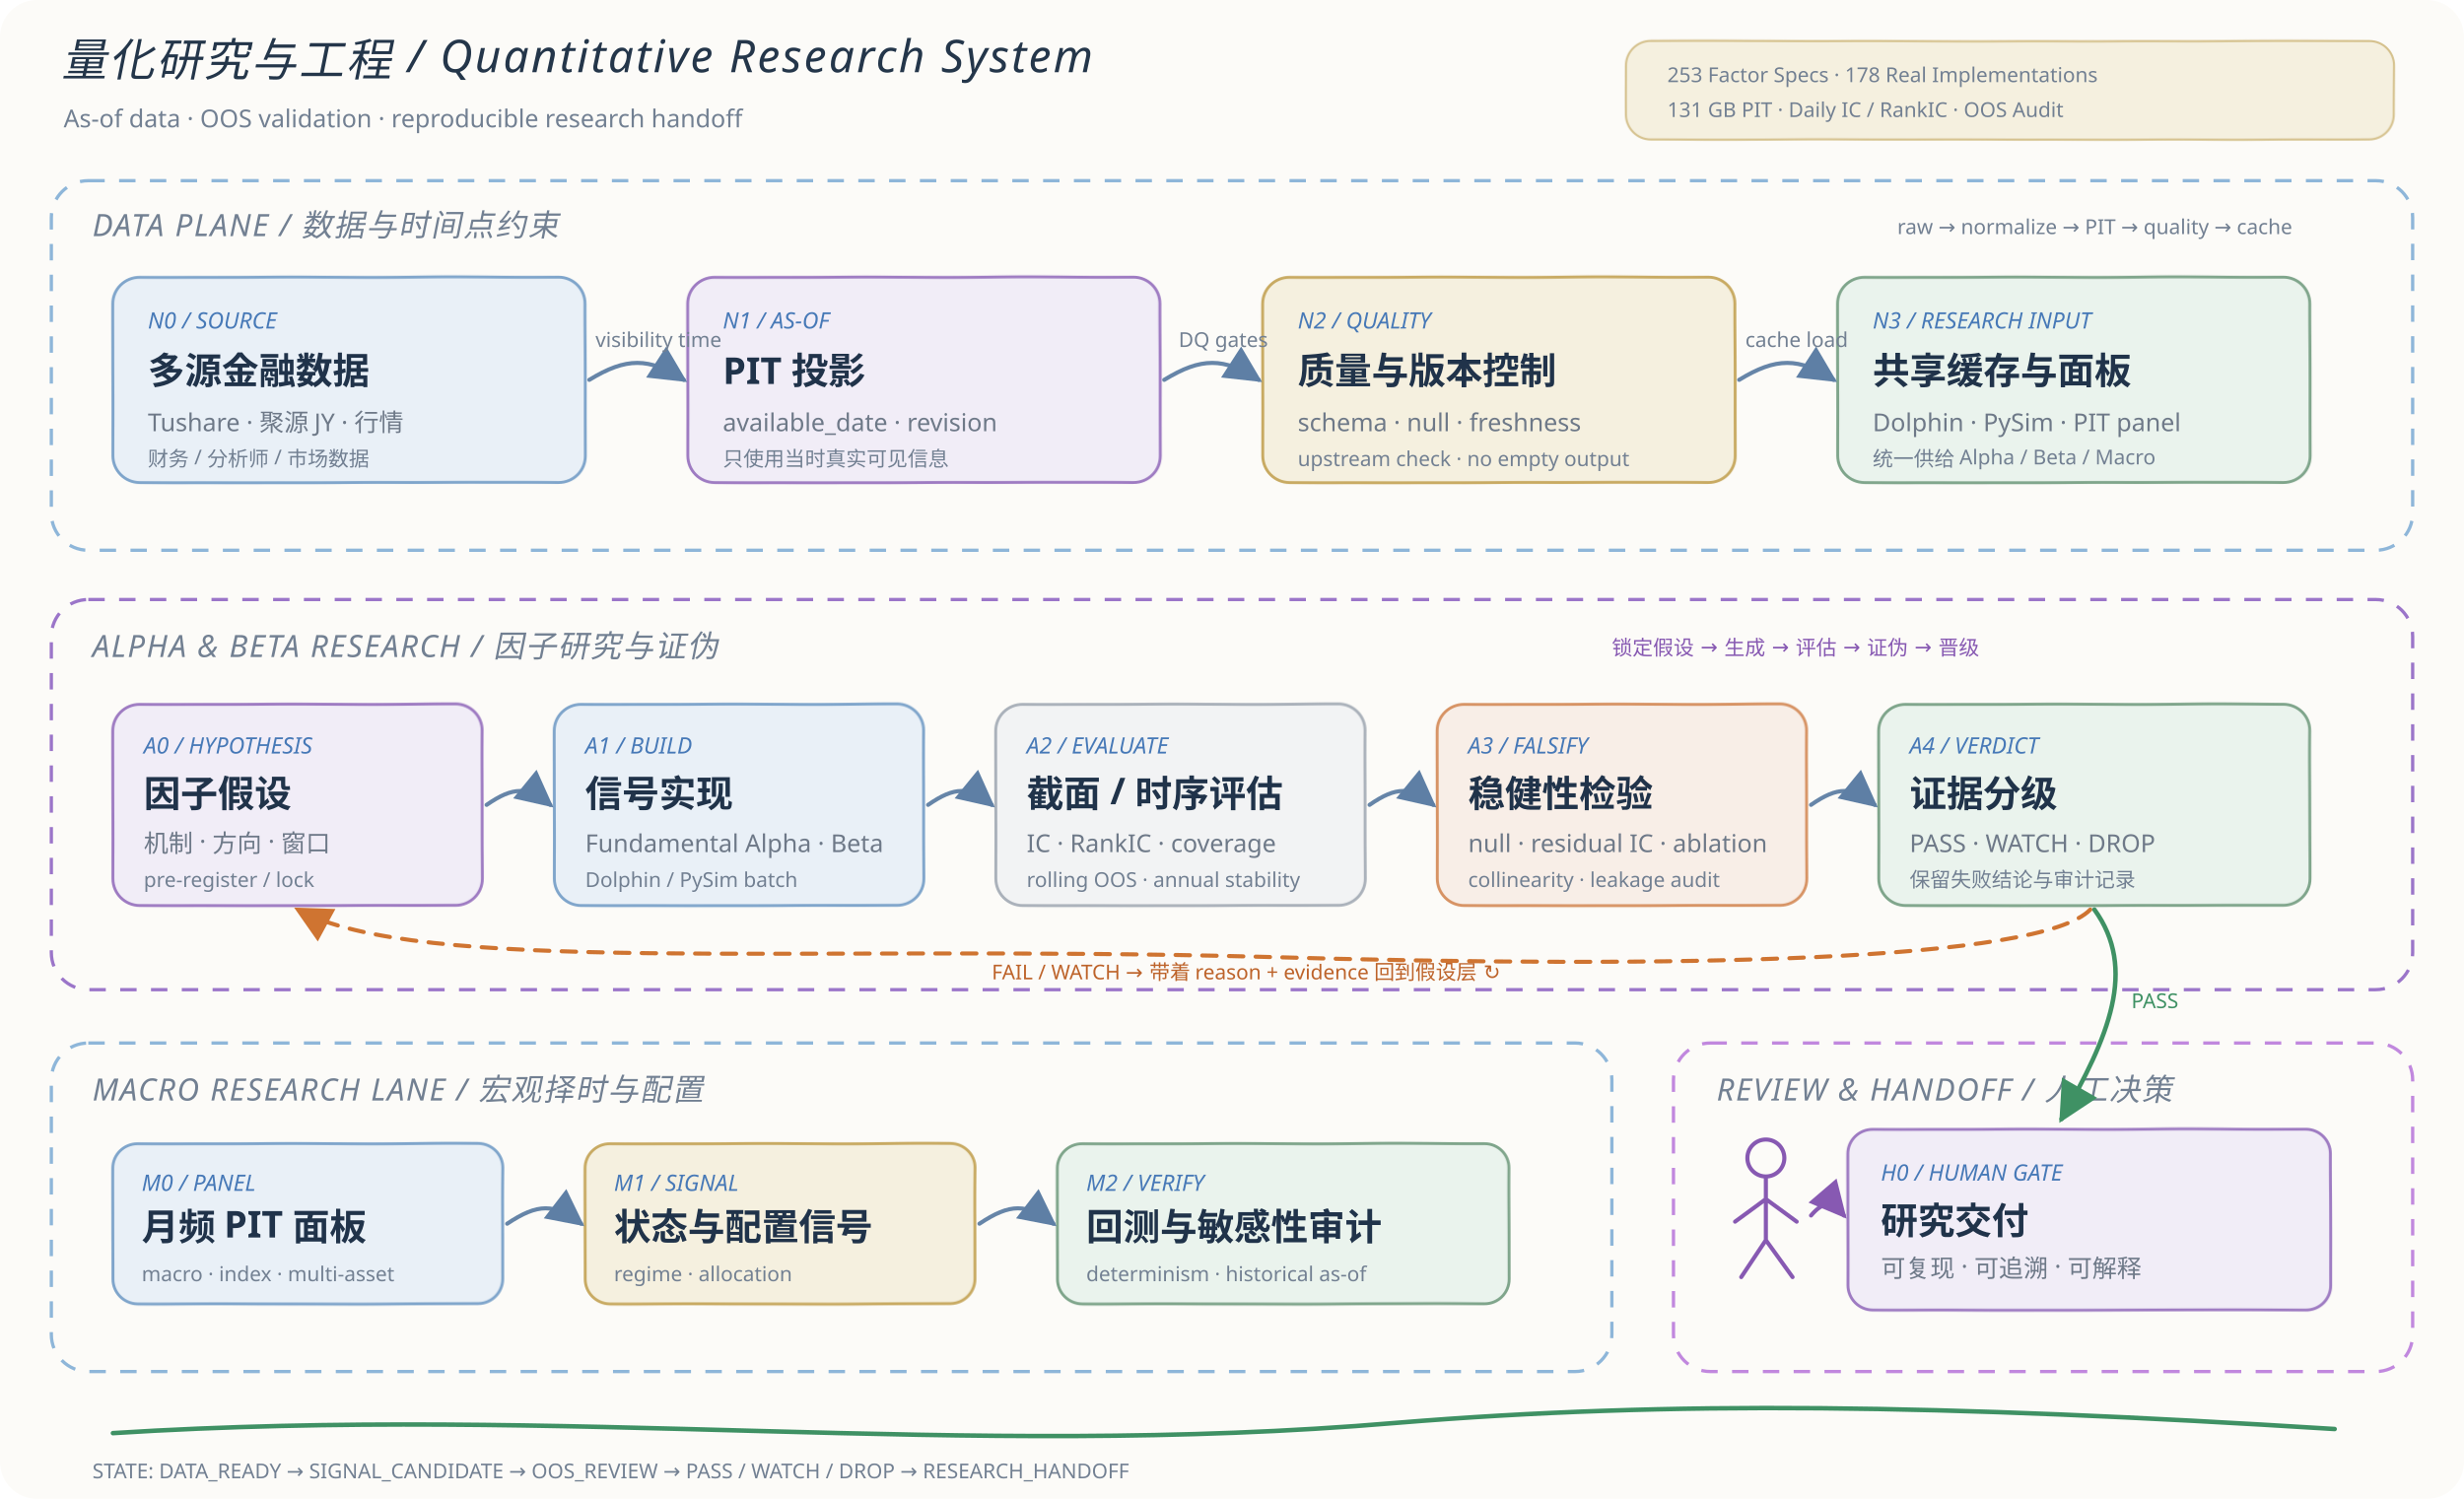
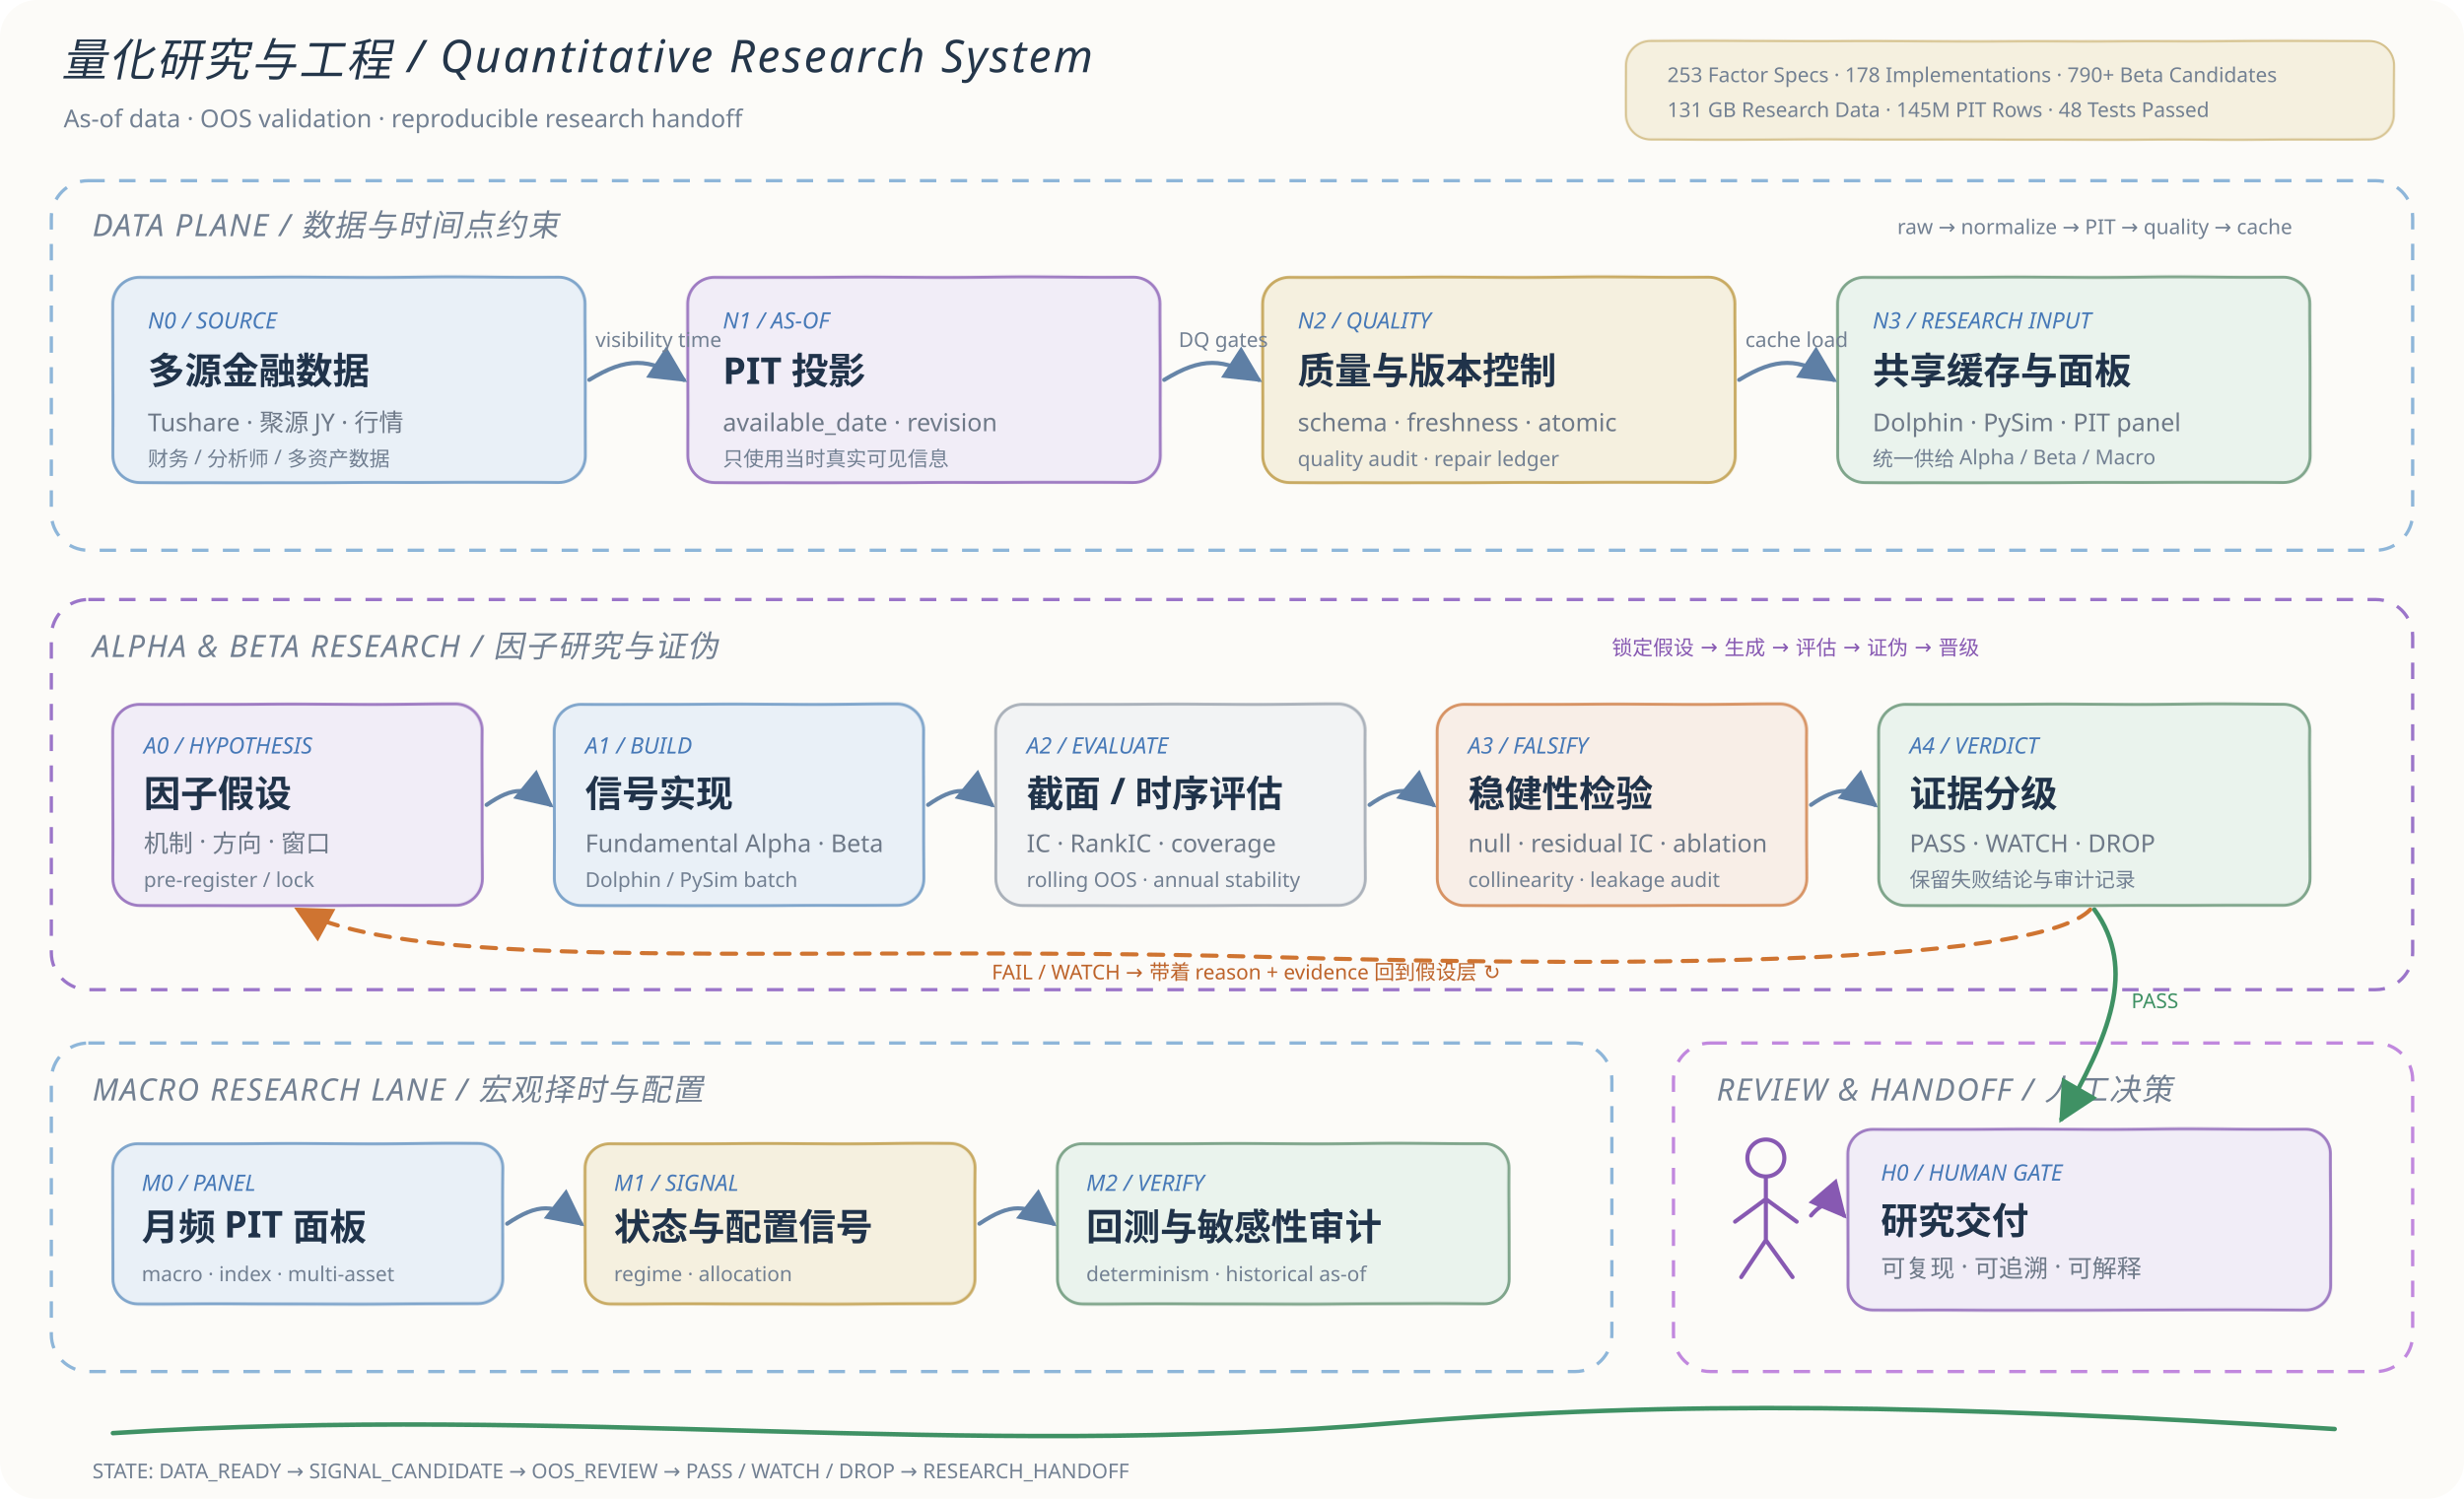
<svg xmlns="http://www.w3.org/2000/svg" viewBox="0 0 1200 730" role="img" aria-labelledby="title desc">
  <defs>
    <filter id="paperNoise" x="-3%" y="-5%" width="106%" height="110%">
      <feTurbulence type="fractalNoise" baseFrequency="0.014" numOctaves="2" seed="19" result="noise" />
      <feDisplacementMap in="SourceGraphic" in2="noise" scale="0.8" />
    </filter>
    <marker id="arrowBlue" markerWidth="9" markerHeight="9" refX="8" refY="4.5" orient="auto">
      <path d="M0 0L9 4.5 0 9Z" fill="#5e7fa5" />
    </marker>
    <marker id="arrowOrange" markerWidth="9" markerHeight="9" refX="8" refY="4.5" orient="auto">
      <path d="M0 0L9 4.5 0 9Z" fill="#cf7431" />
    </marker>
    <marker id="arrowGreen" markerWidth="9" markerHeight="9" refX="8" refY="4.5" orient="auto">
      <path d="M0 0L9 4.5 0 9Z" fill="#3f9164" />
    </marker>
    <marker id="arrowPurple" markerWidth="9" markerHeight="9" refX="8" refY="4.5" orient="auto">
      <path d="M0 0L9 4.5 0 9Z" fill="#8759b2" />
    </marker>
    <style>
      .bg{fill:#fcfbf8}.ink{fill:#24364a}.muted{fill:#728092}.label{font:italic 15px 'Segoe Print','KaiTi','Microsoft YaHei',sans-serif;letter-spacing:.05em}.small{font:12px 'Segoe Print','KaiTi','Microsoft YaHei',sans-serif}.tiny{font:10px 'Segoe Print','KaiTi','Microsoft YaHei',sans-serif}.node-title{font:700 18px 'Segoe Print','KaiTi','Microsoft YaHei',sans-serif;fill:#20334a}.node-code{font:italic 11px 'Segoe Print','KaiTi',sans-serif;fill:#4779b7}.node-note{font:12px 'Segoe Print','KaiTi','Microsoft YaHei',sans-serif;fill:#6e7988}.lane{fill:none;stroke-width:1.6;stroke-dasharray:8 7}.node{stroke-width:1.4;filter:url(#paperNoise)}.blue-fill{fill:#e9f0f7;stroke:#7fa5cb}.gray-fill{fill:#f2f3f4;stroke:#aab1ba}.gold-fill{fill:#f5f0df;stroke:#c8aa62}.green-fill{fill:#eaf3ed;stroke:#7fa58b}.purple-fill{fill:#f1edf7;stroke:#9e7bc2}.orange-fill{fill:#f8eee7;stroke:#d79364}.flow{fill:none;stroke:#6685a8;stroke-width:2;stroke-linecap:round;stroke-linejoin:round}.feedback{fill:none;stroke:#cf7431;stroke-width:2;stroke-dasharray:7 6;stroke-linecap:round}.pass{fill:none;stroke:#3f9164;stroke-width:2.2;stroke-linecap:round}.human{fill:none;stroke:#8759b2;stroke-width:2;stroke-linecap:round;stroke-linejoin:round}
    </style>
  </defs>
  <rect class="bg" width="1200" height="730" rx="18" />
  <text x="30" y="37" class="label ink" style="font-size:22px">量化研究与工程 / Quantitative Research System</text>
  <text x="31" y="62" class="small muted">As-of data · OOS validation · reproducible research handoff</text>
  <g filter="url(#paperNoise)">
    <rect x="792" y="20" width="374" height="48" rx="12" fill="#f5f0df" stroke="#d5c18d" />
  </g>
-   <text x="812" y="40" class="tiny muted">253 Factor Specs · 178 Real Implementations</text>
-   <text x="812" y="57" class="tiny muted">131 GB PIT · Daily IC / RankIC · OOS Audit</text>
+   <text x="812" y="40" class="tiny muted">253 Factor Specs · 178 Implementations · 790+ Beta Candidates</text>
+   <text x="812" y="57" class="tiny muted">131 GB Research Data · 145M PIT Rows · 48 Tests Passed</text>
  <rect x="25" y="88" width="1150" height="180" rx="18" class="lane" stroke="#8eb6d9" />
  <text x="45" y="115" class="label muted">DATA PLANE / 数据与时间点约束</text>
  <text x="924" y="114" class="tiny muted">raw → normalize → PIT → quality → cache</text>
  <g transform="translate(55 135)">
    <rect width="230" height="100" rx="13" class="node blue-fill" />
    <text x="17" y="25" class="node-code">N0 / SOURCE</text>
    <text x="17" y="52" class="node-title">多源金融数据</text>
    <text x="17" y="75" class="node-note">Tushare · 聚源 JY · 行情</text>
-     <text x="17" y="92" class="tiny muted">财务 / 分析师 / 市场数据</text>
+     <text x="17" y="92" class="tiny muted">财务 / 分析师 / 多资产数据</text>
  </g>
  <g transform="translate(335 135)">
    <rect width="230" height="100" rx="13" class="node purple-fill" />
    <text x="17" y="25" class="node-code">N1 / AS-OF</text>
    <text x="17" y="52" class="node-title">PIT 投影</text>
    <text x="17" y="75" class="node-note">available_date · revision</text>
    <text x="17" y="92" class="tiny muted">只使用当时真实可见信息</text>
  </g>
  <g transform="translate(615 135)">
    <rect width="230" height="100" rx="13" class="node gold-fill" />
    <text x="17" y="25" class="node-code">N2 / QUALITY</text>
    <text x="17" y="52" class="node-title">质量与版本控制</text>
-     <text x="17" y="75" class="node-note">schema · null · freshness</text>
-     <text x="17" y="92" class="tiny muted">upstream check · no empty output</text>
+     <text x="17" y="75" class="node-note">schema · freshness · atomic</text>
+     <text x="17" y="92" class="tiny muted">quality audit · repair ledger</text>
  </g>
  <g transform="translate(895 135)">
    <rect width="230" height="100" rx="13" class="node green-fill" />
    <text x="17" y="25" class="node-code">N3 / RESEARCH INPUT</text>
    <text x="17" y="52" class="node-title">共享缓存与面板</text>
    <text x="17" y="75" class="node-note">Dolphin · PySim · PIT panel</text>
    <text x="17" y="92" class="tiny muted">统一供给 Alpha / Beta / Macro</text>
  </g>
  <path d="M287 185C305 174 316 174 333 185" class="flow" marker-end="url(#arrowBlue)" />
  <path d="M567 185C585 174 596 174 613 185" class="flow" marker-end="url(#arrowBlue)" />
  <path d="M847 185C865 174 876 174 893 185" class="flow" marker-end="url(#arrowBlue)" />
  <text x="290" y="169" class="tiny muted">visibility time</text>
  <text x="574" y="169" class="tiny muted">DQ gates</text>
  <text x="850" y="169" class="tiny muted">cache load</text>
  <rect x="25" y="292" width="1150" height="190" rx="18" class="lane" stroke="#9b75c9" />
  <text x="45" y="320" class="label muted">ALPHA &amp; BETA RESEARCH / 因子研究与证伪</text>
  <text x="785" y="319" class="tiny" fill="#8759b2">锁定假设 → 生成 → 评估 → 证伪 → 晋级</text>
  <g transform="translate(55 343)">
    <rect width="180" height="98" rx="13" class="node purple-fill" />
    <text x="15" y="24" class="node-code">A0 / HYPOTHESIS</text>
    <text x="15" y="50" class="node-title">因子假设</text>
    <text x="15" y="72" class="node-note">机制 · 方向 · 窗口</text>
    <text x="15" y="89" class="tiny muted">pre-register / lock</text>
  </g>
  <g transform="translate(270 343)">
    <rect width="180" height="98" rx="13" class="node blue-fill" />
    <text x="15" y="24" class="node-code">A1 / BUILD</text>
    <text x="15" y="50" class="node-title">信号实现</text>
    <text x="15" y="72" class="node-note">Fundamental Alpha · Beta</text>
    <text x="15" y="89" class="tiny muted">Dolphin / PySim batch</text>
  </g>
  <g transform="translate(485 343)">
    <rect width="180" height="98" rx="13" class="node gray-fill" />
    <text x="15" y="24" class="node-code">A2 / EVALUATE</text>
    <text x="15" y="50" class="node-title">截面 / 时序评估</text>
    <text x="15" y="72" class="node-note">IC · RankIC · coverage</text>
    <text x="15" y="89" class="tiny muted">rolling OOS · annual stability</text>
  </g>
  <g transform="translate(700 343)">
    <rect width="180" height="98" rx="13" class="node orange-fill" />
    <text x="15" y="24" class="node-code">A3 / FALSIFY</text>
    <text x="15" y="50" class="node-title">稳健性检验</text>
    <text x="15" y="72" class="node-note">null · residual IC · ablation</text>
    <text x="15" y="89" class="tiny muted">collinearity · leakage audit</text>
  </g>
  <g transform="translate(915 343)">
    <rect width="210" height="98" rx="13" class="node green-fill" />
    <text x="15" y="24" class="node-code">A4 / VERDICT</text>
    <text x="15" y="50" class="node-title">证据分级</text>
    <text x="15" y="72" class="node-note">PASS · WATCH · DROP</text>
    <text x="15" y="89" class="tiny muted">保留失败结论与审计记录</text>
  </g>
  <path d="M237 392C250 383 257 383 268 392" class="flow" marker-end="url(#arrowBlue)" />
  <path d="M452 392C465 383 472 383 483 392" class="flow" marker-end="url(#arrowBlue)" />
  <path d="M667 392C680 383 687 383 698 392" class="flow" marker-end="url(#arrowBlue)" />
  <path d="M882 392C895 383 902 383 913 392" class="flow" marker-end="url(#arrowBlue)" />
  <path d="M1018 443C994 468 821 472 614 466C386 460 204 475 145 443" class="feedback" marker-end="url(#arrowOrange)" />
  <text x="483" y="477" class="tiny" fill="#bd632a">FAIL / WATCH → 带着 reason + evidence 回到假设层 ↻</text>
  <rect x="25" y="508" width="760" height="160" rx="18" class="lane" stroke="#8eb6d9" />
  <text x="45" y="536" class="label muted">MACRO RESEARCH LANE / 宏观择时与配置</text>
  <g transform="translate(55 557)">
    <rect width="190" height="78" rx="12" class="node blue-fill" />
    <text x="14" y="23" class="node-code">M0 / PANEL</text>
    <text x="14" y="47" class="node-title">月频 PIT 面板</text>
    <text x="14" y="67" class="tiny muted">macro · index · multi-asset</text>
  </g>
  <g transform="translate(285 557)">
    <rect width="190" height="78" rx="12" class="node gold-fill" />
    <text x="14" y="23" class="node-code">M1 / SIGNAL</text>
    <text x="14" y="47" class="node-title">状态与配置信号</text>
    <text x="14" y="67" class="tiny muted">regime · allocation</text>
  </g>
  <g transform="translate(515 557)">
    <rect width="220" height="78" rx="12" class="node green-fill" />
    <text x="14" y="23" class="node-code">M2 / VERIFY</text>
    <text x="14" y="47" class="node-title">回测与敏感性审计</text>
    <text x="14" y="67" class="tiny muted">determinism · historical as-of</text>
  </g>
  <path d="M247 596C262 586 270 586 283 596" class="flow" marker-end="url(#arrowBlue)" />
  <path d="M477 596C492 586 500 586 513 596" class="flow" marker-end="url(#arrowBlue)" />
  <rect x="815" y="508" width="360" height="160" rx="18" class="lane" stroke="#c188de" />
  <text x="836" y="536" class="label muted">REVIEW &amp; HANDOFF / 人工决策</text>
  <g class="human" transform="translate(842 554)">
    <circle cx="18" cy="10" r="9" />
    <path d="M18 20V50M18 30L3 41M18 30L33 41M18 50L6 68M18 50L31 68" />
  </g>
  <path d="M1020 443C1041 472 1027 505 1004 545" class="pass" marker-end="url(#arrowGreen)" />
  <text x="1038" y="491" class="tiny" fill="#3f9164">PASS</text>
  <g transform="translate(900 550)">
    <rect width="235" height="88" rx="12" class="node purple-fill" />
    <text x="16" y="25" class="node-code">H0 / HUMAN GATE</text>
    <text x="16" y="51" class="node-title">研究交付</text>
    <text x="16" y="72" class="node-note">可复现 · 可追溯 · 可解释</text>
  </g>
  <path d="M882 592C888 585 892 585 898 592" class="human" marker-end="url(#arrowPurple)" />
  <path d="M55 698C276 684 468 711 680 693C814 682 945 684 1137 696" class="pass" />
  <text x="45" y="720" class="tiny muted">STATE: DATA_READY → SIGNAL_CANDIDATE → OOS_REVIEW → PASS / WATCH / DROP → RESEARCH_HANDOFF</text>
</svg>
